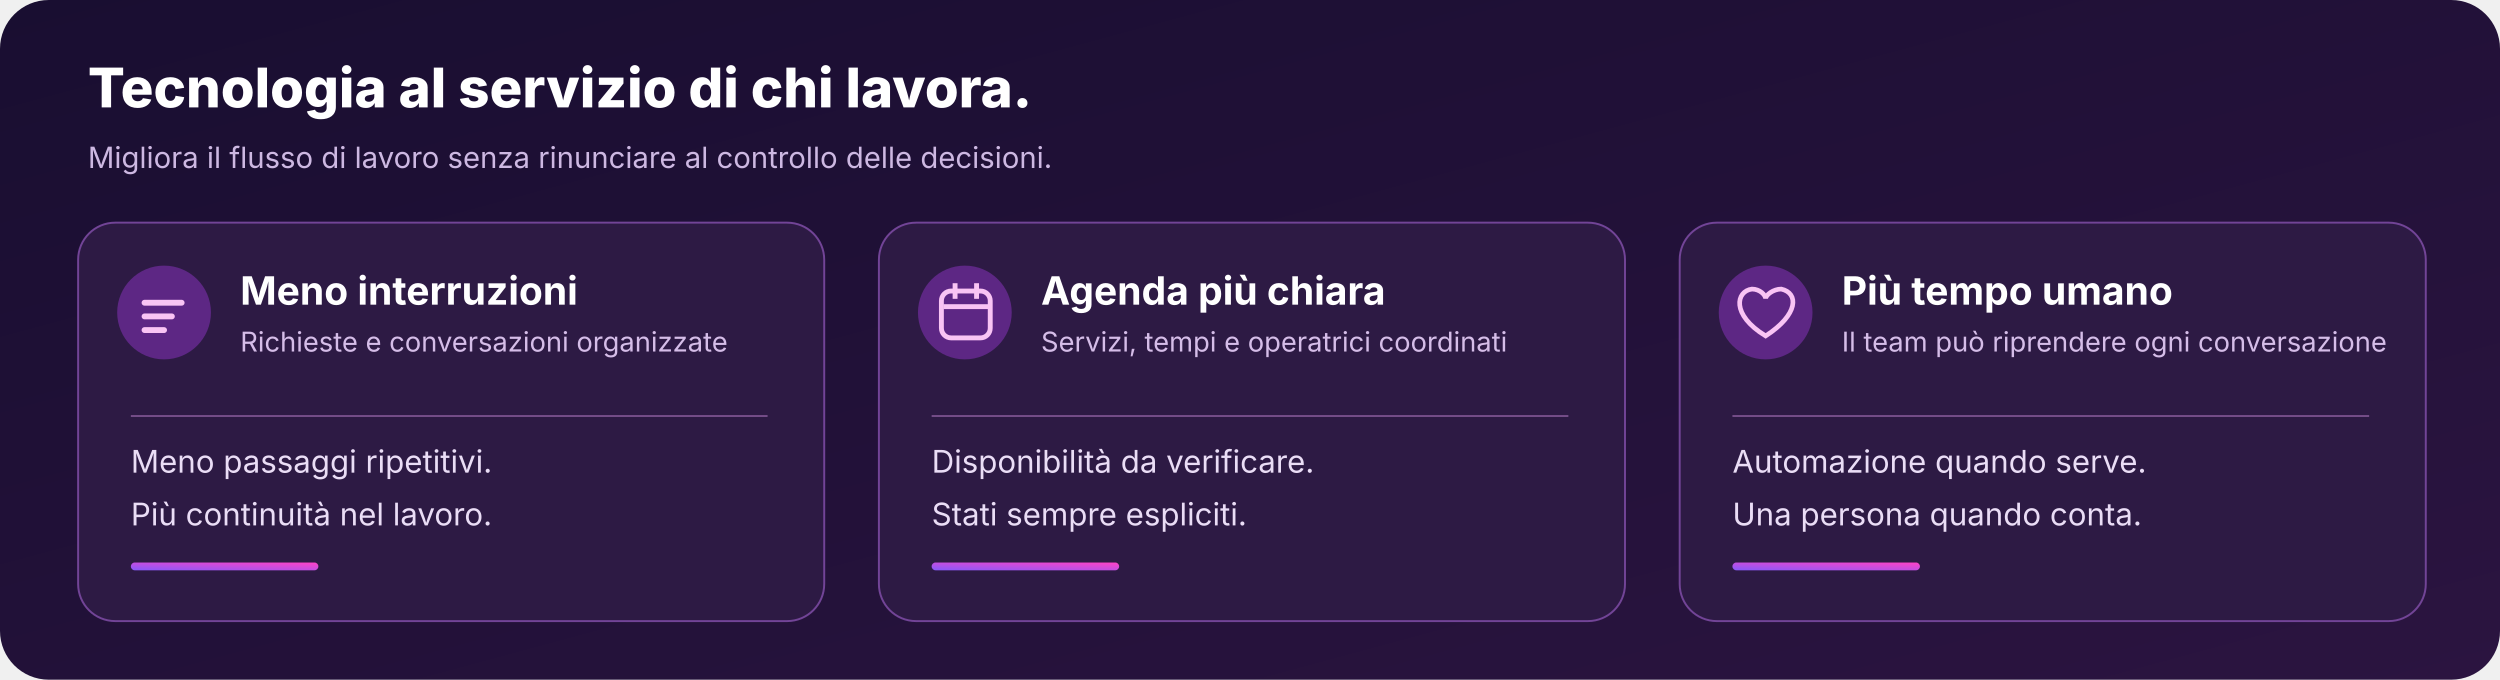
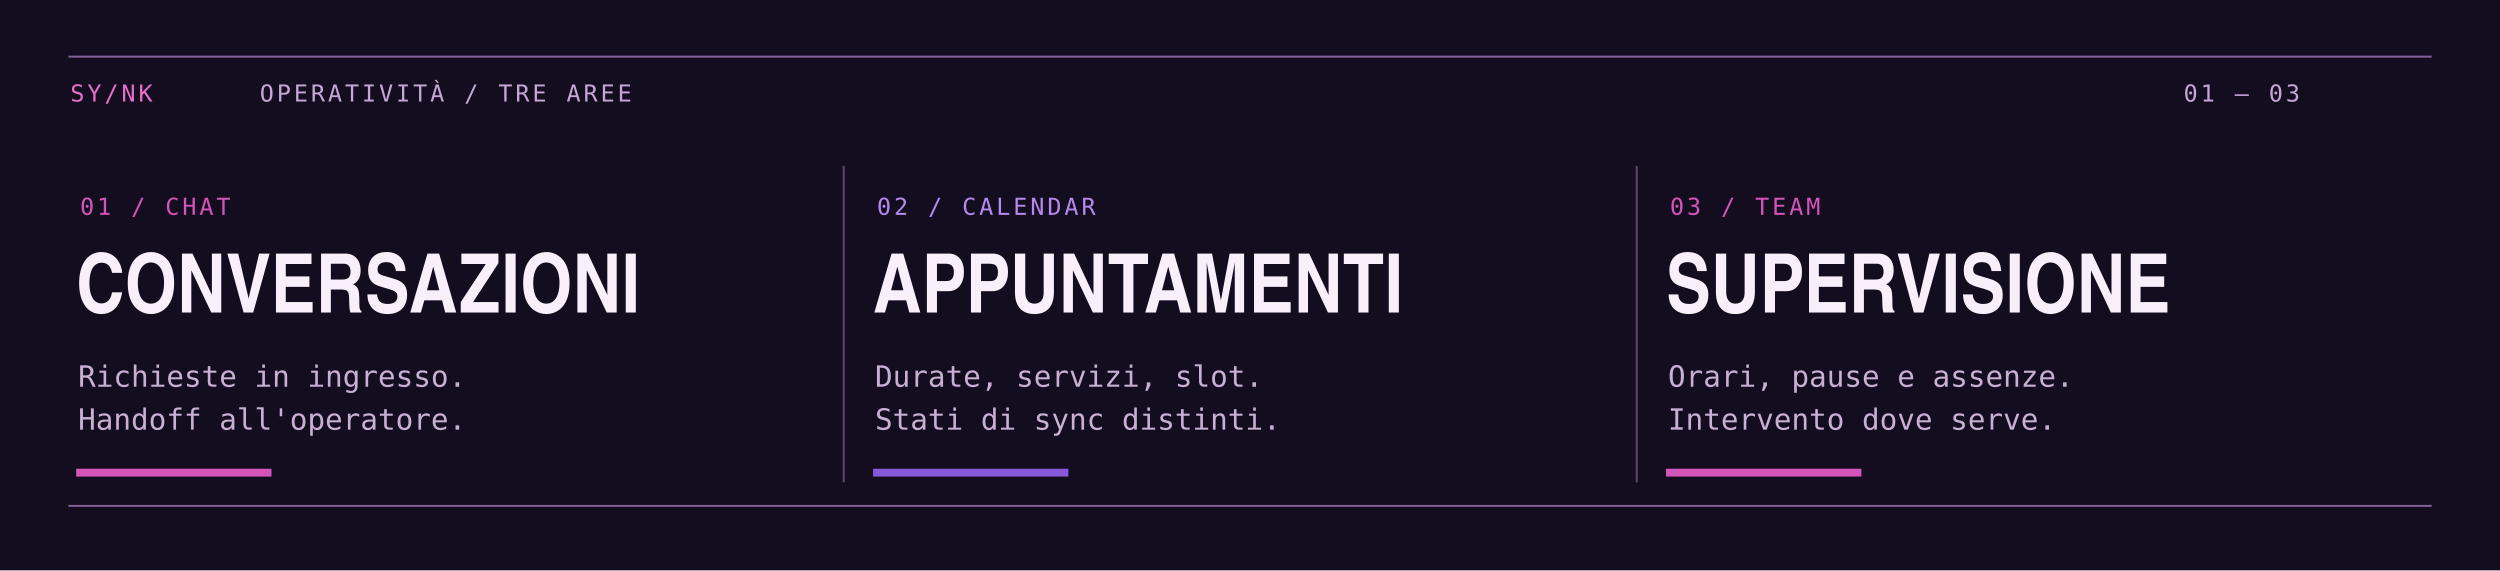
- <svg xmlns="http://www.w3.org/2000/svg" viewBox="0 0 1280 348" width="1280" height="348" role="img" aria-labelledby="t d">
-   <defs>
-     <linearGradient id="b" x1="0" y1="0" x2="1" y2="1">
-       <stop stop-color="#190E31" />
-       <stop offset="1" stop-color="#2B1440" />
-     </linearGradient>
-     <linearGradient id="a" x1="0" y1="1" x2="1" y2="0">
-       <stop stop-color="#8759FA" />
-       <stop offset="1" stop-color="#FF43C6" />
-     </linearGradient>
-   </defs>
-   <rect width="1280" height="348" rx="25" fill="url(#b)" />
-   <g font-family="Inter,Segoe UI,Arial,sans-serif">
-     <text x="45" y="55" font-size="28" fill="#FFF" font-weight="780">Tecnologia al servizio di chi lavora.</text>
-     <text x="45" y="86" font-size="15" fill="#CDB8E2">Migliora il flusso di lavoro senza rinunciare al controllo delle decisioni.</text>
-     <g transform="translate(40 114)">
-       <rect width="382" height="204" rx="19" fill="#2D1A44" stroke="#724497" />
-       <circle cx="44" cy="46" r="24" fill="#5D2784" />
-       <path d="M34 41h19M34 48h14M34 55h10" stroke="#F9C4F4" stroke-width="3" stroke-linecap="round" />
-       <text x="83" y="42" font-size="20" fill="#FFF" font-weight="750">Meno interruzioni</text>
-       <text x="83" y="66" font-size="14" fill="#D5BDE8">Richieste e conversazioni organizzate</text>
-       <path d="M27 99h326" stroke="#744D89" />
-       <text x="27" y="128" font-size="16" fill="#EADDF6">Meno passaggi ripetitivi.</text>
-       <text x="27" y="155" font-size="16" fill="#EADDF6">Più continuità nel lavoro.</text>
-       <rect x="27" y="174" width="96" height="4" rx="2" fill="url(#a)" />
-     </g>
-     <g transform="translate(450 114)">
-       <rect width="382" height="204" rx="19" fill="#2D1A44" stroke="#724497" />
-       <circle cx="44" cy="46" r="24" fill="#5D2784" />
-       <rect x="32" y="35" width="25" height="24" rx="5" fill="none" stroke="#F9C4F4" stroke-width="2.5" />
-       <path d="M33 43h24M39 31v8M50 31v8" stroke="#F9C4F4" stroke-width="2.5" />
-       <text x="83" y="42" font-size="20" fill="#FFF" font-weight="750">Agenda più chiara</text>
-       <text x="83" y="66" font-size="14" fill="#D5BDE8">Servizi, tempi e operatrici coordinati</text>
-       <path d="M27 99h326" stroke="#744D89" />
-       <text x="27" y="128" font-size="16" fill="#EADDF6">Disponibilità da verificare.</text>
-       <text x="27" y="155" font-size="16" fill="#EADDF6">Stati sempre espliciti.</text>
-       <rect x="27" y="174" width="96" height="4" rx="2" fill="url(#a)" />
-     </g>
-     <g transform="translate(860 114)">
-       <rect width="382" height="204" rx="19" fill="#2D1A44" stroke="#724497" />
-       <circle cx="44" cy="46" r="24" fill="#5D2784" />
-       <path d="M44 58C26 47 29 35 37 34c4 0 7 3 7 5 0-2 4-5 8-5 9 2 9 13-8 24Z" fill="none" stroke="#F9C4F4" stroke-width="2.4" />
-       <text x="83" y="42" font-size="20" fill="#FFF" font-weight="750">Più tempo umano</text>
-       <text x="83" y="66" font-size="14" fill="#D5BDE8">Il team può riprendere ogni conversazione</text>
-       <path d="M27 99h326" stroke="#744D89" />
-       <text x="27" y="128" font-size="16" fill="#EADDF6">Automazione quando serve.</text>
-       <text x="27" y="155" font-size="16" fill="#EADDF6">Una persona quando conta.</text>
-       <rect x="27" y="174" width="96" height="4" rx="2" fill="url(#a)" />
-     </g>
+ <svg xmlns="http://www.w3.org/2000/svg" width="1280" height="292" viewBox="0 0 1280 292" role="img" aria-labelledby="t d">
+   <rect width="1280" height="292" fill="#140D20" />
+   <path d="M35 29H1245M35 259H1245" stroke="#846099" />
+   <path d="M432 85V247M838 85V247" stroke="#61446F" stroke-width="1" />
+   <g font-family="Consolas,DejaVu Sans Mono,monospace" font-size="12" letter-spacing="1.5">
+     <text x="36" y="52" fill="#E66EC9">SY/NK</text>
+     <text x="133" y="52" fill="#C4A7D4">OPERATIVITÀ / TRE AREE</text>
+     <text x="1118" y="52" fill="#C4A7D4">01 — 03</text>
+     <text x="41" y="110" fill="#D454B9">01 / CHAT</text>
+     <text x="449" y="110" fill="#B58AEE">02 / CALENDAR</text>
+     <text x="855" y="110" fill="#D454B9">03 / TEAM</text>
  </g>
+   <g font-family="Impact,Nimbus Sans Narrow,DejaVu Sans Condensed,sans-serif" font-weight="800" letter-spacing=".1" font-size="42" fill="#F8EFFA">
+     <text x="39" y="160">CONVERSAZIONI</text>
+     <text x="447" y="160">APPUNTAMENTI</text>
+     <text x="853" y="160">SUPERVISIONE</text>
+   </g>
+   <g font-family="Consolas,DejaVu Sans Mono,monospace" font-size="15" fill="#C7B0D2">
+     <text x="40" y="198">Richieste in ingresso.</text>
+     <text x="40" y="220">Handoff all'operatore.</text>
+     <text x="448" y="198">Durate, servizi, slot.</text>
+     <text x="448" y="220">Stati di sync distinti.</text>
+     <text x="854" y="198">Orari, pause e assenze.</text>
+     <text x="854" y="220">Intervento dove serve.</text>
+   </g>
+   <rect x="39" y="240" width="100" height="4" fill="#D454B9" />
+   <rect x="447" y="240" width="100" height="4" fill="#8759DA" />
+   <rect x="853" y="240" width="100" height="4" fill="#D454B9" />
</svg>
